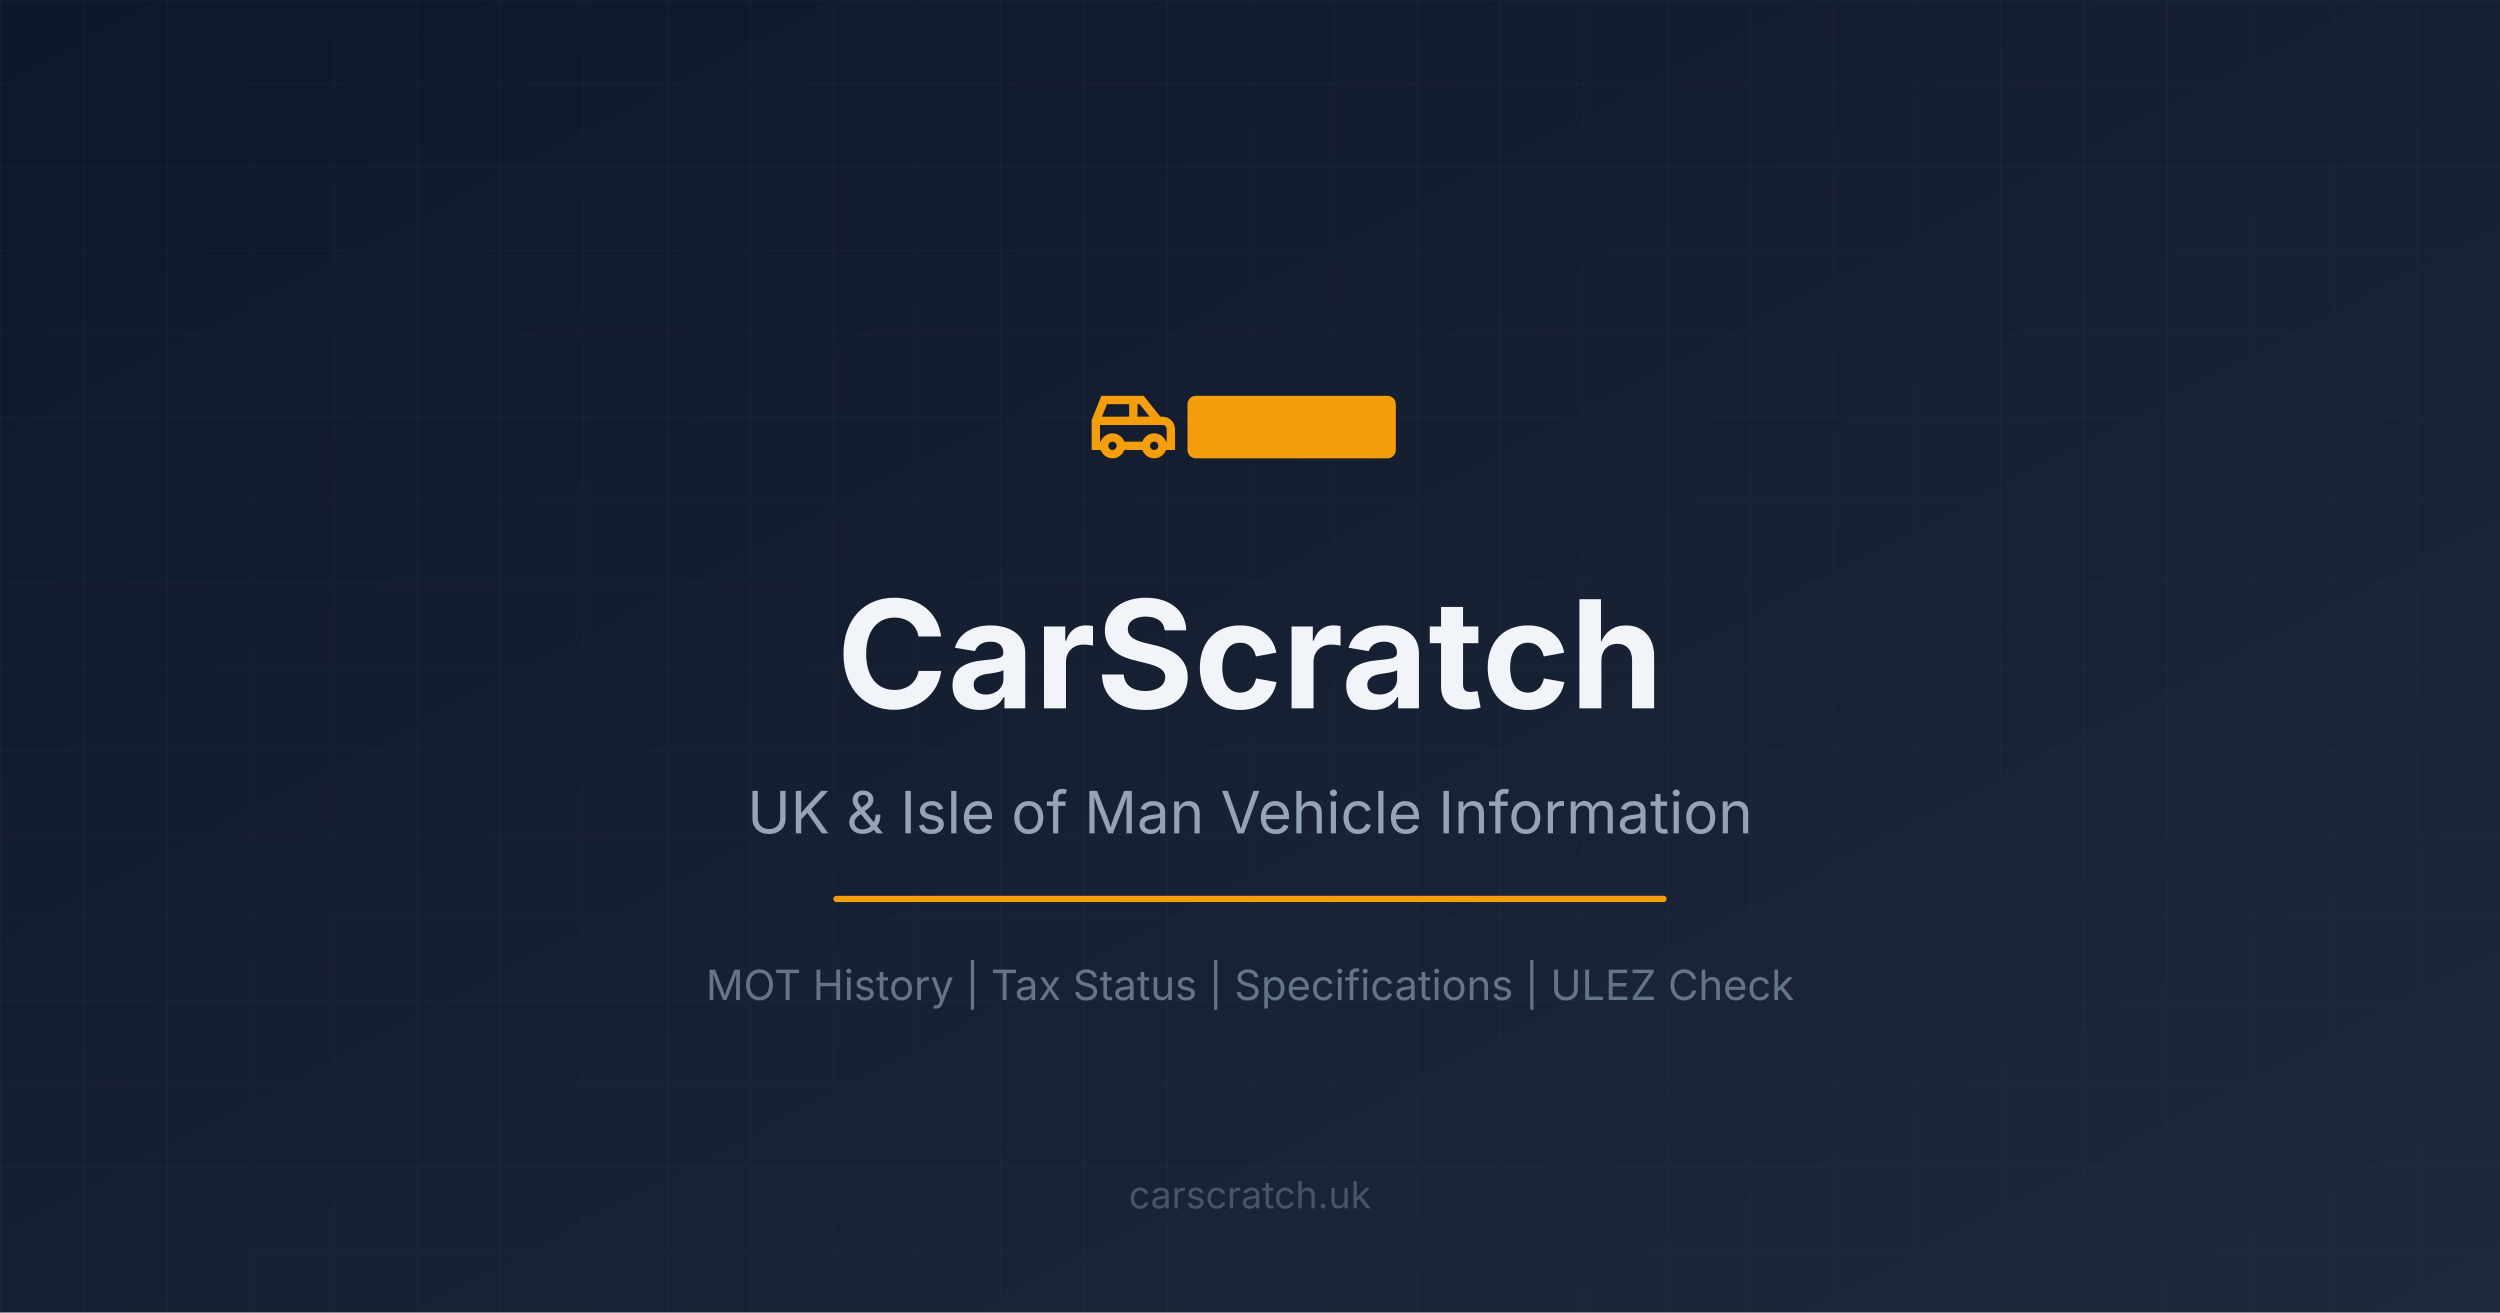
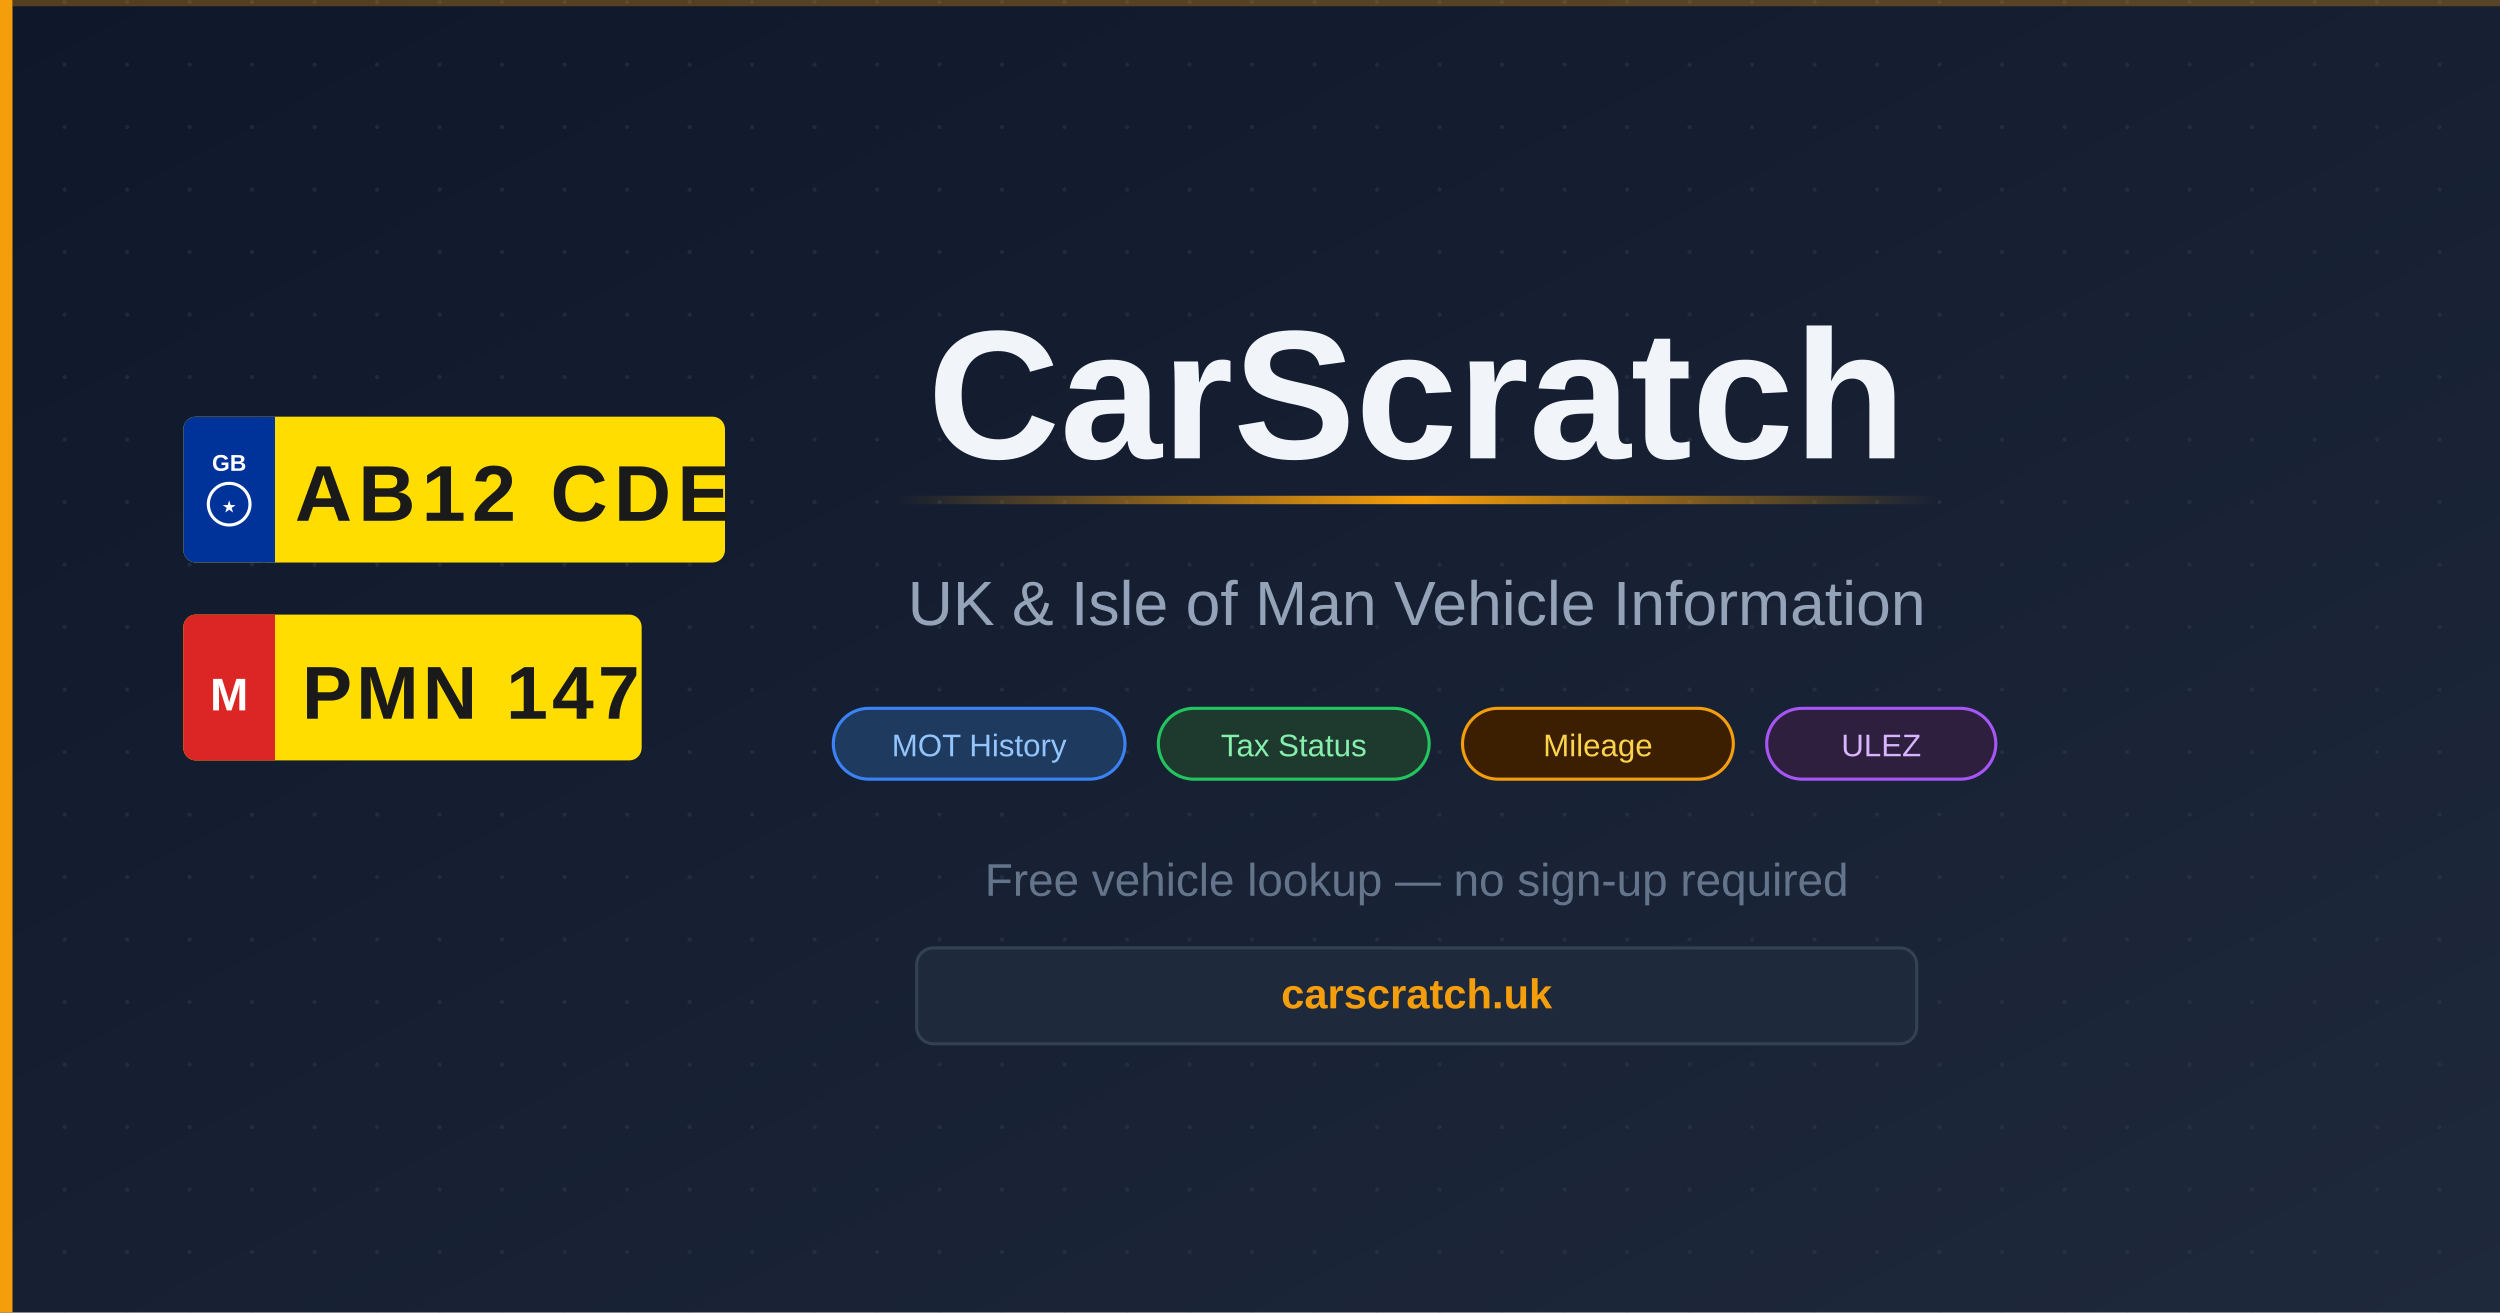
<svg xmlns="http://www.w3.org/2000/svg" width="1200" height="630">
  <defs>
    <linearGradient id="bg" x1="0%" y1="0%" x2="100%" y2="100%">
      <stop offset="0%" style="stop-color:#0f172a" />
      <stop offset="100%" style="stop-color:#1e293b" />
    </linearGradient>
+     <linearGradient id="amber-glow" x1="0%" y1="0%" x2="100%" y2="0%">
+       <stop offset="0%" style="stop-color:#f59e0b;stop-opacity:0" />
+       <stop offset="50%" style="stop-color:#f59e0b;stop-opacity:1" />
+       <stop offset="100%" style="stop-color:#f59e0b;stop-opacity:0" />
+     </linearGradient>
  </defs>
  <rect width="1200" height="630" fill="url(#bg)" />
-   <pattern id="grid" width="40" height="40" patternUnits="userSpaceOnUse">
-     <path d="M 40 0 L 0 0 0 40" fill="none" stroke="#334155" stroke-width="0.5" opacity="0.3" />
+   <pattern id="dots" width="30" height="30" patternUnits="userSpaceOnUse">
+     <circle cx="1" cy="1" r="1" fill="#334155" opacity="0.4" />
  </pattern>
-   <rect width="1200" height="630" fill="url(#grid)" />
-   <g transform="translate(520, 180)" stroke="#f59e0b" stroke-width="4" fill="none">
-     <path d="M14 34m-4 0a4 4 0 1 0 8 0a4 4 0 1 0 -8 0" />
-     <path d="M34 34m-4 0a4 4 0 1 0 8 0a4 4 0 1 0 -8 0" />
-     <path d="M10 34h-4v-12l4 -10h18l8 10h2a4 4 0 0 1 4 4v8h-4m-8 0h-12m-12 -12h30m-12 0v-10" />
-     <rect x="50" y="10" width="100" height="30" rx="4" fill="#f59e0b" stroke="none" />
-     <text x="100" y="32" font-family="monospace" font-size="18" font-weight="bold" fill="#0f172a" text-anchor="middle">AB12 CDE</text>
+   <rect width="1200" height="630" fill="url(#dots)" />
+   <rect x="0" y="0" width="6" height="630" fill="#f59e0b" />
+   <rect x="6" y="0" width="1194" height="3" fill="#f59e0b" opacity="0.3" />
+   <g transform="translate(88, 200)">
+     <rect width="260" height="70" rx="6" fill="#ffdd00" />
+     <rect width="44" height="70" rx="6" fill="#003399" />
+     <rect x="38" width="6" height="70" fill="#003399" />
+     <text x="22" y="26" font-family="Arial, sans-serif" font-size="11" font-weight="bold" fill="white" text-anchor="middle">GB</text>
+     <circle cx="22" cy="42" r="10" fill="none" stroke="white" stroke-width="1.5" />
+     <text x="22" y="46" font-family="Arial, sans-serif" font-size="8" fill="white" text-anchor="middle">★</text>
+     <text x="158" y="50" font-family="Arial, sans-serif" font-size="38" font-weight="bold" fill="#1a1a1a" text-anchor="middle" letter-spacing="3">AB12 CDE</text>
  </g>
-   <text x="600" y="340" font-family="system-ui, -apple-system, sans-serif" font-size="72" font-weight="bold" fill="#f1f5f9" text-anchor="middle">CarScratch</text>
-   <text x="600" y="400" font-family="system-ui, -apple-system, sans-serif" font-size="28" fill="#94a3b8" text-anchor="middle">UK &amp; Isle of Man Vehicle Information</text>
-   <text x="600" y="480" font-family="system-ui, -apple-system, sans-serif" font-size="20" fill="#64748b" text-anchor="middle">MOT History | Tax Status | Specifications | ULEZ Check</text>
-   <text x="600" y="580" font-family="system-ui, -apple-system, sans-serif" font-size="18" fill="#475569" text-anchor="middle">carscratch.uk</text>
-   <rect x="400" y="430" width="400" height="3" fill="#f59e0b" rx="1.5" />
+   <g transform="translate(88, 295)">
+     <rect width="220" height="70" rx="6" fill="#ffdd00" />
+     <rect width="44" height="70" rx="6" fill="#dc2626" />
+     <rect x="38" width="6" height="70" fill="#dc2626" />
+     <text x="22" y="46" font-family="Arial, sans-serif" font-size="22" font-weight="bold" fill="white" text-anchor="middle">M</text>
+     <text x="138" y="50" font-family="Arial, sans-serif" font-size="36" font-weight="bold" fill="#1a1a1a" text-anchor="middle" letter-spacing="2">PMN 147</text>
+   </g>
+   <text x="680" y="220" font-family="Arial, sans-serif" font-size="88" font-weight="bold" fill="#f1f5f9" text-anchor="middle">CarScratch</text>
+   <rect x="430" y="238" width="500" height="4" fill="url(#amber-glow)" rx="2" />
+   <text x="680" y="300" font-family="Arial, sans-serif" font-size="30" fill="#94a3b8" text-anchor="middle">UK &amp; Isle of Man Vehicle Information</text>
+   <g transform="translate(400, 340)">
+     <rect width="140" height="34" rx="17" fill="#1e3a5f" stroke="#3b82f6" stroke-width="1.5" />
+     <text x="70" y="23" font-family="Arial, sans-serif" font-size="15" fill="#93c5fd" text-anchor="middle">MOT History</text>
+   </g>
+   <g transform="translate(556, 340)">
+     <rect width="130" height="34" rx="17" fill="#1e3a2f" stroke="#22c55e" stroke-width="1.5" />
+     <text x="65" y="23" font-family="Arial, sans-serif" font-size="15" fill="#86efac" text-anchor="middle">Tax Status</text>
+   </g>
+   <g transform="translate(702, 340)">
+     <rect width="130" height="34" rx="17" fill="#3b1f00" stroke="#f59e0b" stroke-width="1.5" />
+     <text x="65" y="23" font-family="Arial, sans-serif" font-size="15" fill="#fcd34d" text-anchor="middle">Mileage</text>
+   </g>
+   <g transform="translate(848, 340)">
+     <rect width="110" height="34" rx="17" fill="#2d1f3d" stroke="#a855f7" stroke-width="1.5" />
+     <text x="55" y="23" font-family="Arial, sans-serif" font-size="15" fill="#d8b4fe" text-anchor="middle">ULEZ</text>
+   </g>
+   <text x="680" y="430" font-family="Arial, sans-serif" font-size="22" fill="#64748b" text-anchor="middle">Free vehicle lookup — no sign-up required</text>
+   <rect x="440" y="455" width="480" height="46" rx="8" fill="#1e293b" stroke="#334155" stroke-width="1.5" />
+   <text x="680" y="484" font-family="Arial, sans-serif" font-size="20" fill="#f59e0b" text-anchor="middle" font-weight="bold">carscratch.uk</text>
</svg>
